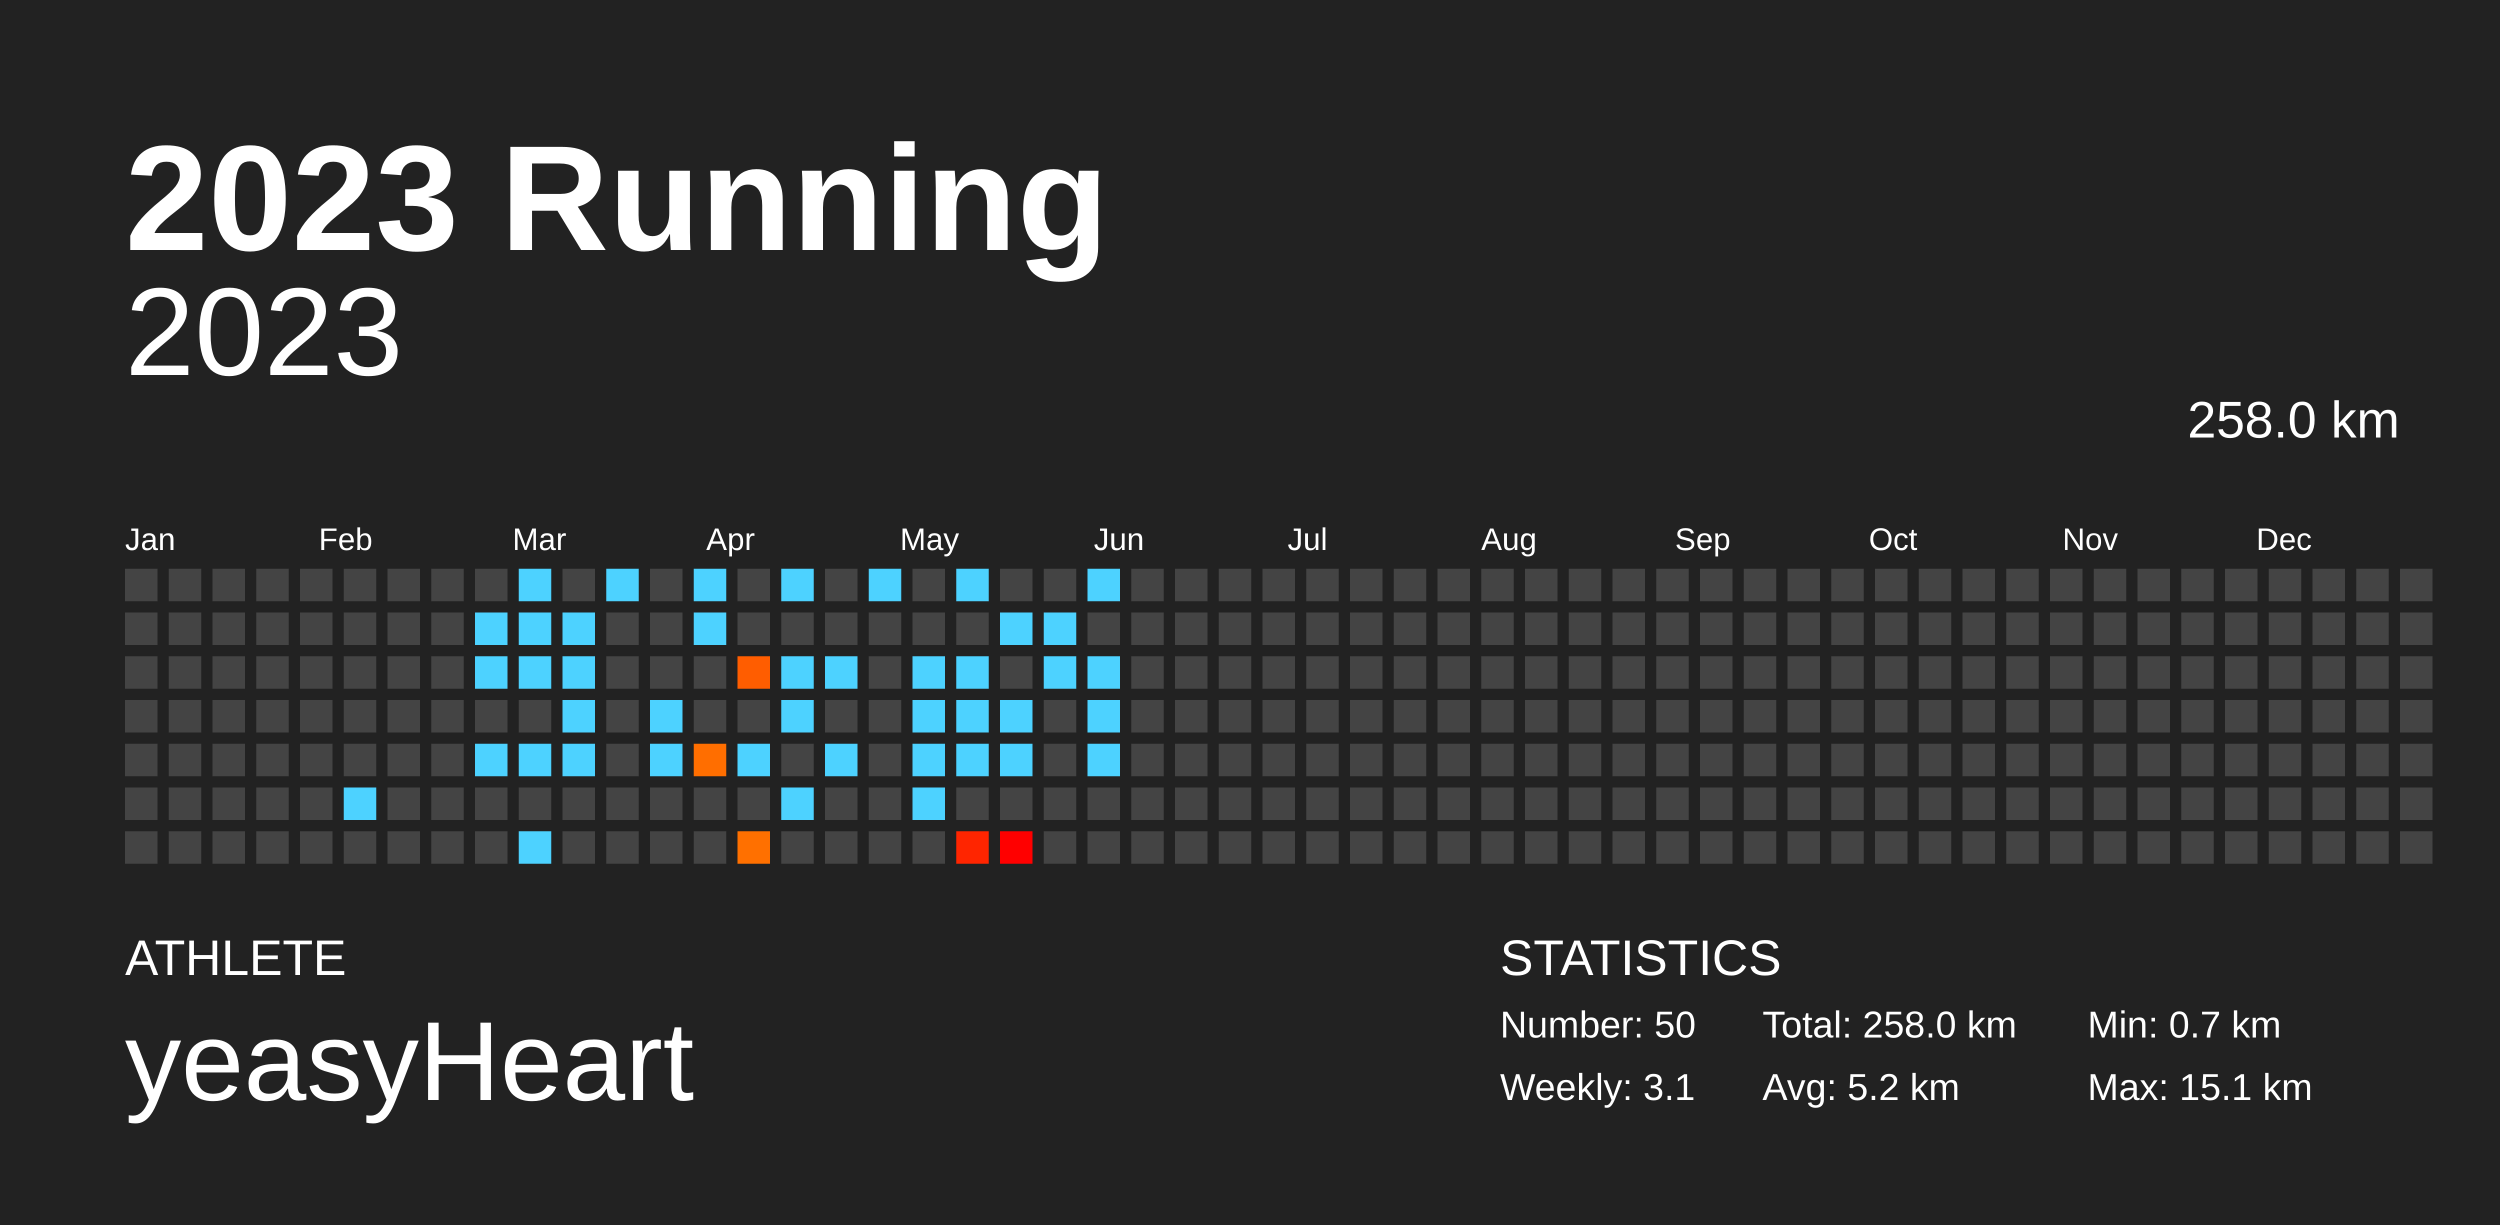
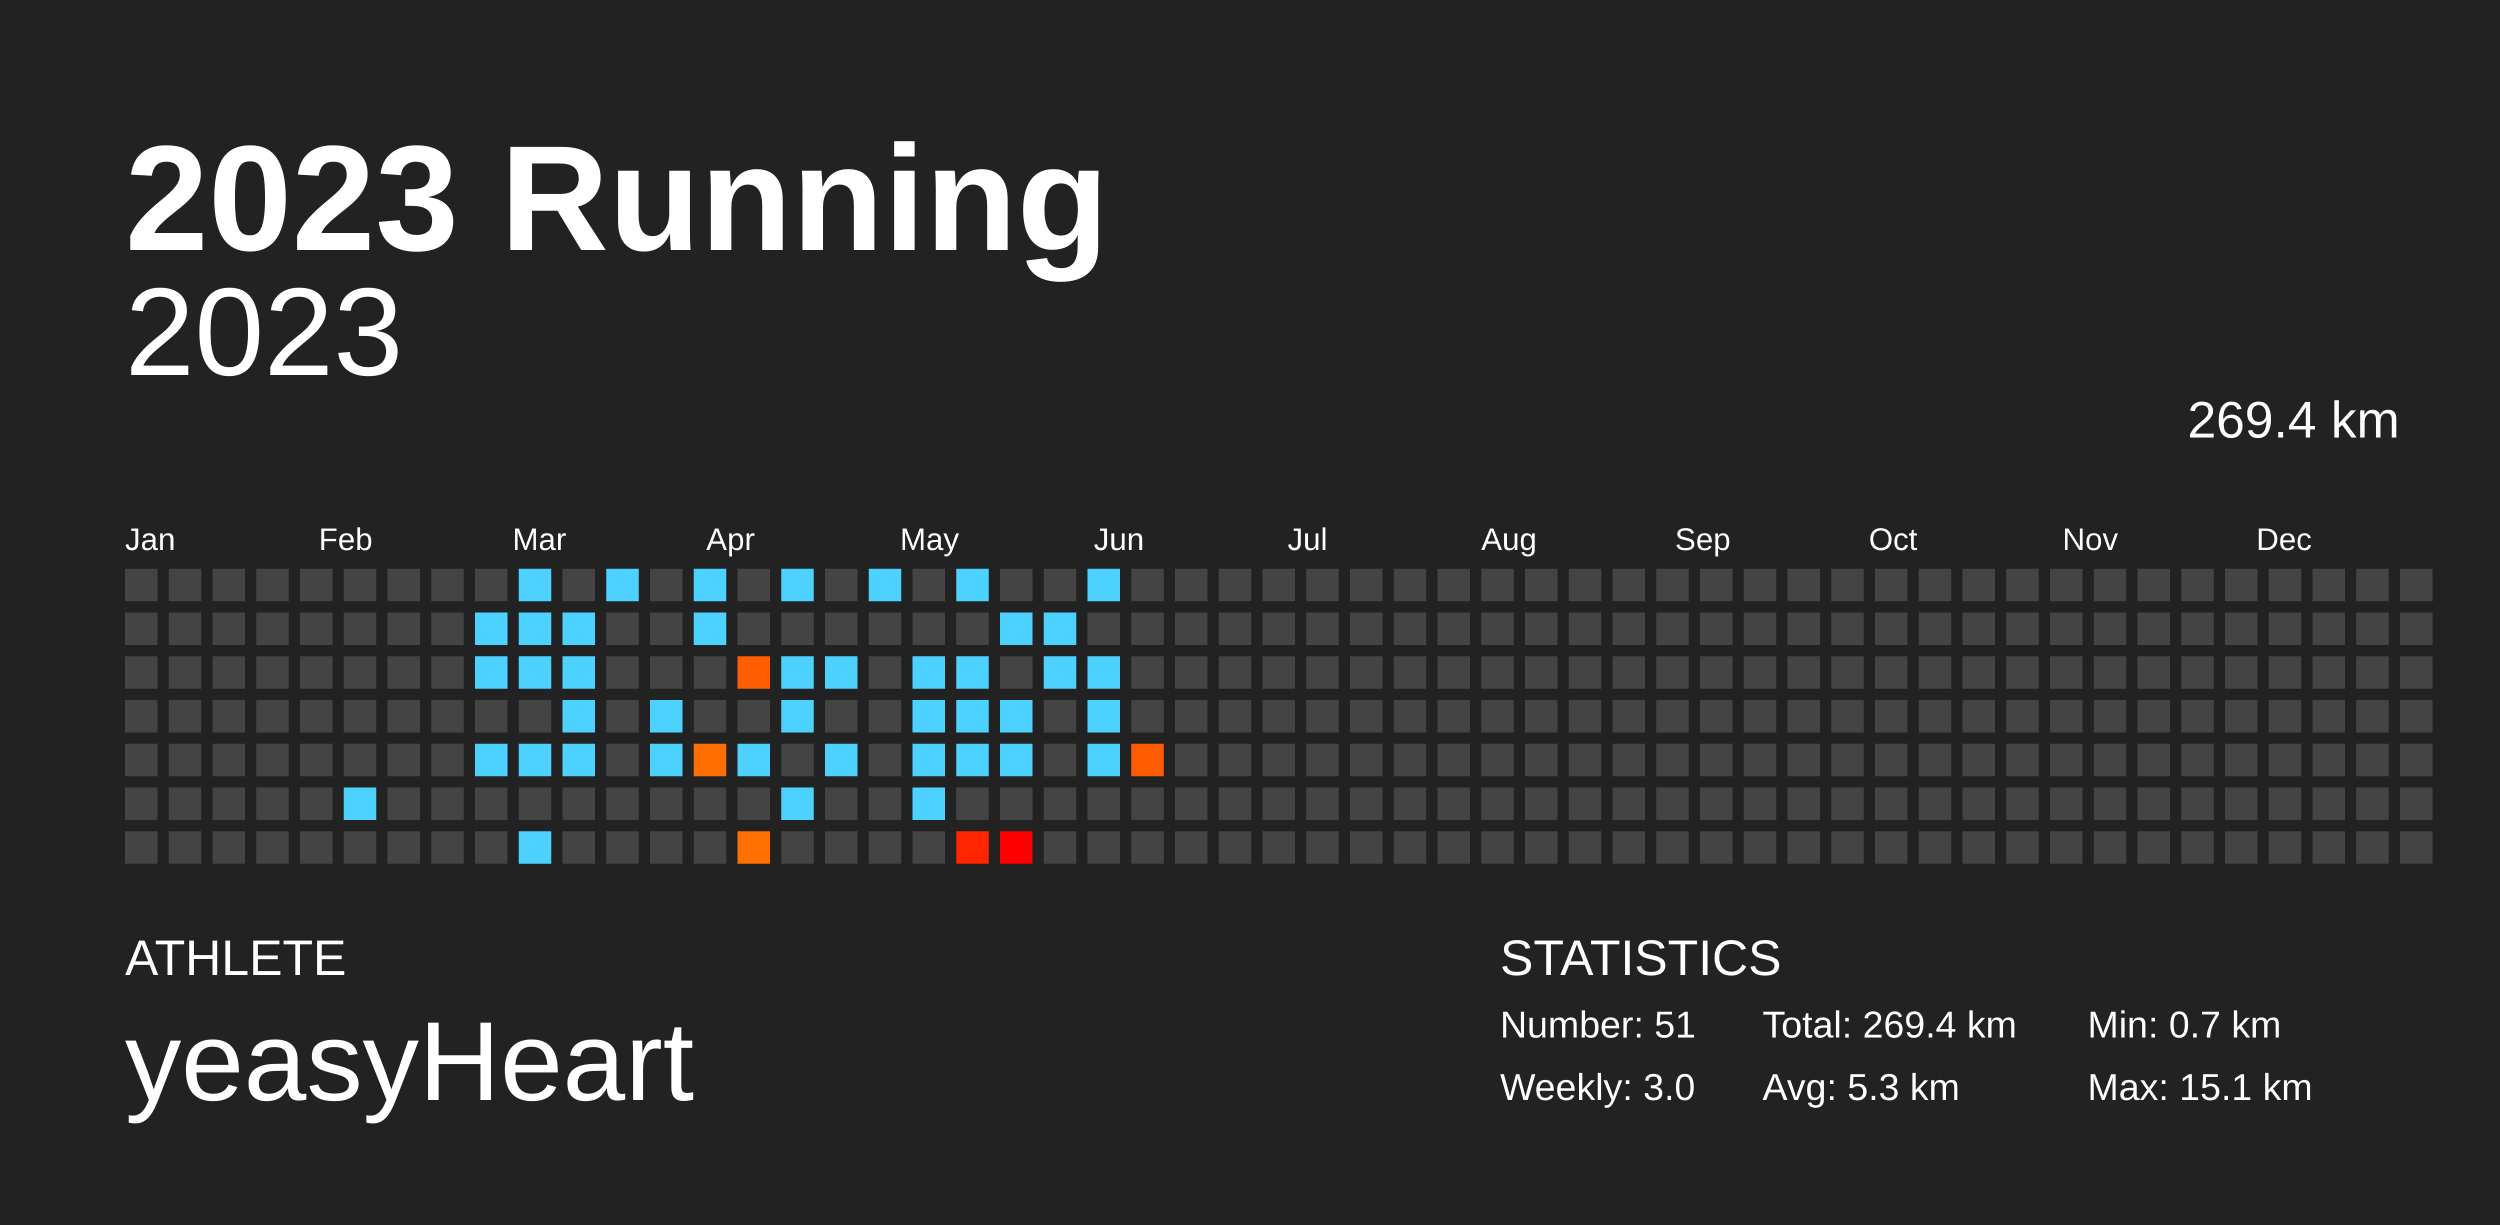
<svg xmlns="http://www.w3.org/2000/svg" baseProfile="full" height="98mm" version="1.1" viewBox="0,0,200,98" width="200mm">
  <defs />
  <rect fill="#222222" height="98" width="200" x="0" y="0" />
  <text fill="#FFFFFF" style="font-size:12px; font-family:Arial; font-weight:bold;" x="10" y="20">2023 Running</text>
  <text fill="#FFFFFF" style="font-size:4px; font-family:Arial" x="10" y="78">ATHLETE</text>
  <text fill="#FFFFFF" style="font-size:9px; font-family:Arial" x="10" y="88">yeasyHeart</text>
  <text fill="#FFFFFF" style="font-size:4px; font-family:Arial" x="120" y="78">STATISTICS</text>
-   <text fill="#FFFFFF" style="font-size:3px; font-family:Arial" x="120" y="83">Number: 50</text>
-   <text fill="#FFFFFF" style="font-size:3px; font-family:Arial" x="120" y="88">Weekly: 3.1</text>
-   <text fill="#FFFFFF" style="font-size:3px; font-family:Arial" x="141" y="83">Total: 258.0 km</text>
-   <text fill="#FFFFFF" style="font-size:3px; font-family:Arial" x="141" y="88">Avg: 5.2 km</text>
+   <text fill="#FFFFFF" style="font-size:3px; font-family:Arial" x="120" y="83">Number: 51</text>
+   <text fill="#FFFFFF" style="font-size:3px; font-family:Arial" x="120" y="88">Weekly: 3.0</text>
+   <text fill="#FFFFFF" style="font-size:3px; font-family:Arial" x="141" y="83">Total: 269.4 km</text>
+   <text fill="#FFFFFF" style="font-size:3px; font-family:Arial" x="141" y="88">Avg: 5.3 km</text>
  <text fill="#FFFFFF" style="font-size:3px; font-family:Arial" x="167" y="83">Min: 0.7 km</text>
  <text fill="#FFFFFF" style="font-size:3px; font-family:Arial" x="167" y="88">Max: 15.1 km</text>
  <text alignment-baseline="hanging" fill="#FFFFFF" style="font-size:10.0px; font-family:Arial;" x="10" y="30">2023</text>
-   <text alignment-baseline="hanging" fill="#FFFFFF" style="font-size:4.125px; font-family:Arial;" x="175" y="35">258.0 km</text>
+   <text alignment-baseline="hanging" fill="#FFFFFF" style="font-size:4.125px; font-family:Arial;" x="175" y="35">269.4 km</text>
  <text fill="#FFFFFF" style="font-size:2.5px; font-family:Arial" x="10.0" y="44">Jan</text>
  <text fill="#FFFFFF" style="font-size:2.5px; font-family:Arial" x="25.5" y="44">Feb</text>
  <text fill="#FFFFFF" style="font-size:2.5px; font-family:Arial" x="41.0" y="44">Mar</text>
  <text fill="#FFFFFF" style="font-size:2.5px; font-family:Arial" x="56.5" y="44">Apr</text>
  <text fill="#FFFFFF" style="font-size:2.5px; font-family:Arial" x="72.0" y="44">May</text>
  <text fill="#FFFFFF" style="font-size:2.5px; font-family:Arial" x="87.5" y="44">Jun</text>
  <text fill="#FFFFFF" style="font-size:2.5px; font-family:Arial" x="103.0" y="44">Jul</text>
  <text fill="#FFFFFF" style="font-size:2.5px; font-family:Arial" x="118.5" y="44">Aug</text>
  <text fill="#FFFFFF" style="font-size:2.5px; font-family:Arial" x="134.0" y="44">Sep</text>
  <text fill="#FFFFFF" style="font-size:2.5px; font-family:Arial" x="149.5" y="44">Oct</text>
  <text fill="#FFFFFF" style="font-size:2.5px; font-family:Arial" x="165.0" y="44">Nov</text>
  <text fill="#FFFFFF" style="font-size:2.5px; font-family:Arial" x="180.5" y="44">Dec</text>
  <rect fill="#444444" height="2.6" width="2.6" x="10.0" y="45.5" />
  <rect fill="#444444" height="2.6" width="2.6" x="10.0" y="49.0" />
  <rect fill="#444444" height="2.6" width="2.6" x="10.0" y="52.5" />
  <rect fill="#444444" height="2.6" width="2.6" x="10.0" y="56.0" />
  <rect fill="#444444" height="2.6" width="2.6" x="10.0" y="59.5" />
  <rect fill="#444444" height="2.6" width="2.6" x="10.0" y="63.0" />
  <rect fill="#444444" height="2.6" width="2.6" x="10.0" y="66.5" />
  <rect fill="#444444" height="2.6" width="2.6" x="13.5" y="45.5" />
  <rect fill="#444444" height="2.6" width="2.6" x="13.5" y="49.0" />
  <rect fill="#444444" height="2.6" width="2.6" x="13.5" y="52.5" />
  <rect fill="#444444" height="2.6" width="2.6" x="13.5" y="56.0" />
  <rect fill="#444444" height="2.6" width="2.6" x="13.5" y="59.5" />
  <rect fill="#444444" height="2.6" width="2.6" x="13.5" y="63.0" />
  <rect fill="#444444" height="2.6" width="2.6" x="13.5" y="66.5" />
  <rect fill="#444444" height="2.6" width="2.6" x="17.0" y="45.5" />
  <rect fill="#444444" height="2.6" width="2.6" x="17.0" y="49.0" />
  <rect fill="#444444" height="2.6" width="2.6" x="17.0" y="52.5" />
  <rect fill="#444444" height="2.6" width="2.6" x="17.0" y="56.0" />
  <rect fill="#444444" height="2.6" width="2.6" x="17.0" y="59.5" />
  <rect fill="#444444" height="2.6" width="2.6" x="17.0" y="63.0" />
  <rect fill="#444444" height="2.6" width="2.6" x="17.0" y="66.5" />
  <rect fill="#444444" height="2.6" width="2.6" x="20.5" y="45.5" />
  <rect fill="#444444" height="2.6" width="2.6" x="20.5" y="49.0" />
  <rect fill="#444444" height="2.6" width="2.6" x="20.5" y="52.5" />
  <rect fill="#444444" height="2.6" width="2.6" x="20.5" y="56.0" />
  <rect fill="#444444" height="2.6" width="2.6" x="20.5" y="59.5" />
  <rect fill="#444444" height="2.6" width="2.6" x="20.5" y="63.0" />
  <rect fill="#444444" height="2.6" width="2.6" x="20.5" y="66.5" />
  <rect fill="#444444" height="2.6" width="2.6" x="24.0" y="45.5" />
  <rect fill="#444444" height="2.6" width="2.6" x="24.0" y="49.0" />
  <rect fill="#444444" height="2.6" width="2.6" x="24.0" y="52.5" />
  <rect fill="#444444" height="2.6" width="2.6" x="24.0" y="56.0" />
  <rect fill="#444444" height="2.6" width="2.6" x="24.0" y="59.5" />
  <rect fill="#444444" height="2.6" width="2.6" x="24.0" y="63.0" />
  <rect fill="#444444" height="2.6" width="2.6" x="24.0" y="66.5" />
  <rect fill="#444444" height="2.6" width="2.6" x="27.5" y="45.5" />
  <rect fill="#444444" height="2.6" width="2.6" x="27.5" y="49.0" />
  <rect fill="#444444" height="2.6" width="2.6" x="27.5" y="52.5" />
  <rect fill="#444444" height="2.6" width="2.6" x="27.5" y="56.0" />
  <rect fill="#444444" height="2.6" width="2.6" x="27.5" y="59.5" />
  <rect fill="#4dd2ff" height="2.6" width="2.6" x="27.5" y="63.0" />
  <rect fill="#444444" height="2.6" width="2.6" x="27.5" y="66.5" />
  <rect fill="#444444" height="2.6" width="2.6" x="31.0" y="45.5" />
  <rect fill="#444444" height="2.6" width="2.6" x="31.0" y="49.0" />
  <rect fill="#444444" height="2.6" width="2.6" x="31.0" y="52.5" />
  <rect fill="#444444" height="2.6" width="2.6" x="31.0" y="56.0" />
  <rect fill="#444444" height="2.6" width="2.6" x="31.0" y="59.5" />
  <rect fill="#444444" height="2.6" width="2.6" x="31.0" y="63.0" />
  <rect fill="#444444" height="2.6" width="2.6" x="31.0" y="66.5" />
  <rect fill="#444444" height="2.6" width="2.6" x="34.5" y="45.5" />
  <rect fill="#444444" height="2.6" width="2.6" x="34.5" y="49.0" />
  <rect fill="#444444" height="2.6" width="2.6" x="34.5" y="52.5" />
  <rect fill="#444444" height="2.6" width="2.6" x="34.5" y="56.0" />
  <rect fill="#444444" height="2.6" width="2.6" x="34.5" y="59.5" />
  <rect fill="#444444" height="2.6" width="2.6" x="34.5" y="63.0" />
  <rect fill="#444444" height="2.6" width="2.6" x="34.5" y="66.5" />
  <rect fill="#444444" height="2.6" width="2.6" x="38.0" y="45.5" />
  <rect fill="#4dd2ff" height="2.6" width="2.6" x="38.0" y="49.0" />
  <rect fill="#4dd2ff" height="2.6" width="2.6" x="38.0" y="52.5" />
  <rect fill="#444444" height="2.6" width="2.6" x="38.0" y="56.0" />
  <rect fill="#4dd2ff" height="2.6" width="2.6" x="38.0" y="59.5" />
  <rect fill="#444444" height="2.6" width="2.6" x="38.0" y="63.0" />
  <rect fill="#444444" height="2.6" width="2.6" x="38.0" y="66.5" />
  <rect fill="#4dd2ff" height="2.6" width="2.6" x="41.5" y="45.5" />
  <rect fill="#4dd2ff" height="2.6" width="2.6" x="41.5" y="49.0" />
  <rect fill="#4dd2ff" height="2.6" width="2.6" x="41.5" y="52.5" />
  <rect fill="#444444" height="2.6" width="2.6" x="41.5" y="56.0" />
  <rect fill="#4dd2ff" height="2.6" width="2.6" x="41.5" y="59.5" />
  <rect fill="#444444" height="2.6" width="2.6" x="41.5" y="63.0" />
  <rect fill="#4dd2ff" height="2.6" width="2.6" x="41.5" y="66.5" />
  <rect fill="#444444" height="2.6" width="2.6" x="45.0" y="45.5" />
  <rect fill="#4dd2ff" height="2.6" width="2.6" x="45.0" y="49.0" />
  <rect fill="#4dd2ff" height="2.6" width="2.6" x="45.0" y="52.5" />
  <rect fill="#4dd2ff" height="2.6" width="2.6" x="45.0" y="56.0" />
  <rect fill="#4dd2ff" height="2.6" width="2.6" x="45.0" y="59.5" />
  <rect fill="#444444" height="2.6" width="2.6" x="45.0" y="63.0" />
  <rect fill="#444444" height="2.6" width="2.6" x="45.0" y="66.5" />
  <rect fill="#4dd2ff" height="2.6" width="2.6" x="48.5" y="45.5" />
  <rect fill="#444444" height="2.6" width="2.6" x="48.5" y="49.0" />
  <rect fill="#444444" height="2.6" width="2.6" x="48.5" y="52.5" />
  <rect fill="#444444" height="2.6" width="2.6" x="48.5" y="56.0" />
  <rect fill="#444444" height="2.6" width="2.6" x="48.5" y="59.5" />
  <rect fill="#444444" height="2.6" width="2.6" x="48.5" y="63.0" />
  <rect fill="#444444" height="2.6" width="2.6" x="48.5" y="66.5" />
  <rect fill="#444444" height="2.6" width="2.6" x="52.0" y="45.5" />
  <rect fill="#444444" height="2.6" width="2.6" x="52.0" y="49.0" />
  <rect fill="#444444" height="2.6" width="2.6" x="52.0" y="52.5" />
  <rect fill="#4dd2ff" height="2.6" width="2.6" x="52.0" y="56.0" />
  <rect fill="#4dd2ff" height="2.6" width="2.6" x="52.0" y="59.5" />
  <rect fill="#444444" height="2.6" width="2.6" x="52.0" y="63.0" />
  <rect fill="#444444" height="2.6" width="2.6" x="52.0" y="66.5" />
  <rect fill="#4dd2ff" height="2.6" width="2.6" x="55.5" y="45.5" />
  <rect fill="#4dd2ff" height="2.6" width="2.6" x="55.5" y="49.0" />
  <rect fill="#444444" height="2.6" width="2.6" x="55.5" y="52.5" />
  <rect fill="#444444" height="2.6" width="2.6" x="55.5" y="56.0" />
  <rect fill="#ff6e00" height="2.6" width="2.6" x="55.5" y="59.5" />
  <rect fill="#444444" height="2.6" width="2.6" x="55.5" y="63.0" />
  <rect fill="#444444" height="2.6" width="2.6" x="55.5" y="66.5" />
  <rect fill="#444444" height="2.6" width="2.6" x="59.0" y="45.5" />
  <rect fill="#444444" height="2.6" width="2.6" x="59.0" y="49.0" />
  <rect fill="#ff5d00" height="2.6" width="2.6" x="59.0" y="52.5" />
  <rect fill="#444444" height="2.6" width="2.6" x="59.0" y="56.0" />
  <rect fill="#4dd2ff" height="2.6" width="2.6" x="59.0" y="59.5" />
  <rect fill="#444444" height="2.6" width="2.6" x="59.0" y="63.0" />
  <rect fill="#ff7000" height="2.6" width="2.6" x="59.0" y="66.5" />
  <rect fill="#4dd2ff" height="2.6" width="2.6" x="62.5" y="45.5" />
  <rect fill="#444444" height="2.6" width="2.6" x="62.5" y="49.0" />
  <rect fill="#4dd2ff" height="2.6" width="2.6" x="62.5" y="52.5" />
  <rect fill="#4dd2ff" height="2.6" width="2.6" x="62.5" y="56.0" />
  <rect fill="#444444" height="2.6" width="2.6" x="62.5" y="59.5" />
  <rect fill="#4dd2ff" height="2.6" width="2.6" x="62.5" y="63.0" />
  <rect fill="#444444" height="2.6" width="2.6" x="62.5" y="66.5" />
  <rect fill="#444444" height="2.6" width="2.6" x="66.0" y="45.5" />
  <rect fill="#444444" height="2.6" width="2.6" x="66.0" y="49.0" />
  <rect fill="#4dd2ff" height="2.6" width="2.6" x="66.0" y="52.5" />
  <rect fill="#444444" height="2.6" width="2.6" x="66.0" y="56.0" />
  <rect fill="#4dd2ff" height="2.6" width="2.6" x="66.0" y="59.5" />
  <rect fill="#444444" height="2.6" width="2.6" x="66.0" y="63.0" />
  <rect fill="#444444" height="2.6" width="2.6" x="66.0" y="66.5" />
  <rect fill="#4dd2ff" height="2.6" width="2.6" x="69.5" y="45.5" />
  <rect fill="#444444" height="2.6" width="2.6" x="69.5" y="49.0" />
  <rect fill="#444444" height="2.6" width="2.6" x="69.5" y="52.5" />
  <rect fill="#444444" height="2.6" width="2.6" x="69.5" y="56.0" />
  <rect fill="#444444" height="2.6" width="2.6" x="69.5" y="59.5" />
  <rect fill="#444444" height="2.6" width="2.6" x="69.5" y="63.0" />
  <rect fill="#444444" height="2.6" width="2.6" x="69.5" y="66.5" />
  <rect fill="#444444" height="2.6" width="2.6" x="73.0" y="45.5" />
  <rect fill="#444444" height="2.6" width="2.6" x="73.0" y="49.0" />
  <rect fill="#4dd2ff" height="2.6" width="2.6" x="73.0" y="52.5" />
  <rect fill="#4dd2ff" height="2.6" width="2.6" x="73.0" y="56.0" />
  <rect fill="#4dd2ff" height="2.6" width="2.6" x="73.0" y="59.5" />
  <rect fill="#4dd2ff" height="2.6" width="2.6" x="73.0" y="63.0" />
  <rect fill="#444444" height="2.6" width="2.6" x="73.0" y="66.5" />
  <rect fill="#4dd2ff" height="2.6" width="2.6" x="76.5" y="45.5" />
  <rect fill="#444444" height="2.6" width="2.6" x="76.5" y="49.0" />
  <rect fill="#4dd2ff" height="2.6" width="2.6" x="76.5" y="52.5" />
  <rect fill="#4dd2ff" height="2.6" width="2.6" x="76.5" y="56.0" />
  <rect fill="#4dd2ff" height="2.6" width="2.6" x="76.5" y="59.5" />
  <rect fill="#444444" height="2.6" width="2.6" x="76.5" y="63.0" />
  <rect fill="#ff2500" height="2.6" width="2.6" x="76.5" y="66.5" />
  <rect fill="#444444" height="2.6" width="2.6" x="80.0" y="45.5" />
  <rect fill="#4dd2ff" height="2.6" width="2.6" x="80.0" y="49.0" />
  <rect fill="#444444" height="2.6" width="2.6" x="80.0" y="52.5" />
  <rect fill="#4dd2ff" height="2.6" width="2.6" x="80.0" y="56.0" />
  <rect fill="#4dd2ff" height="2.6" width="2.6" x="80.0" y="59.5" />
  <rect fill="#444444" height="2.6" width="2.6" x="80.0" y="63.0" />
  <rect fill="#ff0000" height="2.6" width="2.6" x="80.0" y="66.5" />
  <rect fill="#444444" height="2.6" width="2.6" x="83.5" y="45.5" />
  <rect fill="#4dd2ff" height="2.6" width="2.6" x="83.5" y="49.0" />
  <rect fill="#4dd2ff" height="2.6" width="2.6" x="83.5" y="52.5" />
  <rect fill="#444444" height="2.6" width="2.6" x="83.5" y="56.0" />
  <rect fill="#444444" height="2.6" width="2.6" x="83.5" y="59.5" />
  <rect fill="#444444" height="2.6" width="2.6" x="83.5" y="63.0" />
  <rect fill="#444444" height="2.6" width="2.6" x="83.5" y="66.5" />
  <rect fill="#4dd2ff" height="2.6" width="2.6" x="87.0" y="45.5" />
  <rect fill="#444444" height="2.6" width="2.6" x="87.0" y="49.0" />
  <rect fill="#4dd2ff" height="2.6" width="2.6" x="87.0" y="52.5" />
  <rect fill="#4dd2ff" height="2.6" width="2.6" x="87.0" y="56.0" />
  <rect fill="#4dd2ff" height="2.6" width="2.6" x="87.0" y="59.5" />
  <rect fill="#444444" height="2.6" width="2.6" x="87.0" y="63.0" />
  <rect fill="#444444" height="2.6" width="2.6" x="87.0" y="66.5" />
  <rect fill="#444444" height="2.6" width="2.6" x="90.5" y="45.5" />
  <rect fill="#444444" height="2.6" width="2.6" x="90.5" y="49.0" />
  <rect fill="#444444" height="2.6" width="2.6" x="90.5" y="52.5" />
  <rect fill="#444444" height="2.6" width="2.6" x="90.5" y="56.0" />
-   <rect fill="#444444" height="2.6" width="2.6" x="90.5" y="59.5" />
+   <rect fill="#ff5c00" height="2.6" width="2.6" x="90.5" y="59.5" />
  <rect fill="#444444" height="2.6" width="2.6" x="90.5" y="63.0" />
  <rect fill="#444444" height="2.6" width="2.6" x="90.5" y="66.5" />
  <rect fill="#444444" height="2.6" width="2.6" x="94.0" y="45.5" />
  <rect fill="#444444" height="2.6" width="2.6" x="94.0" y="49.0" />
  <rect fill="#444444" height="2.6" width="2.6" x="94.0" y="52.5" />
  <rect fill="#444444" height="2.6" width="2.6" x="94.0" y="56.0" />
  <rect fill="#444444" height="2.6" width="2.6" x="94.0" y="59.5" />
  <rect fill="#444444" height="2.6" width="2.6" x="94.0" y="63.0" />
  <rect fill="#444444" height="2.6" width="2.6" x="94.0" y="66.5" />
  <rect fill="#444444" height="2.6" width="2.6" x="97.5" y="45.5" />
  <rect fill="#444444" height="2.6" width="2.6" x="97.5" y="49.0" />
  <rect fill="#444444" height="2.6" width="2.6" x="97.5" y="52.5" />
  <rect fill="#444444" height="2.6" width="2.6" x="97.5" y="56.0" />
  <rect fill="#444444" height="2.6" width="2.6" x="97.5" y="59.5" />
  <rect fill="#444444" height="2.6" width="2.6" x="97.5" y="63.0" />
  <rect fill="#444444" height="2.6" width="2.6" x="97.5" y="66.5" />
  <rect fill="#444444" height="2.6" width="2.6" x="101.0" y="45.5" />
  <rect fill="#444444" height="2.6" width="2.6" x="101.0" y="49.0" />
  <rect fill="#444444" height="2.6" width="2.6" x="101.0" y="52.5" />
  <rect fill="#444444" height="2.6" width="2.6" x="101.0" y="56.0" />
  <rect fill="#444444" height="2.6" width="2.6" x="101.0" y="59.5" />
  <rect fill="#444444" height="2.6" width="2.6" x="101.0" y="63.0" />
  <rect fill="#444444" height="2.6" width="2.6" x="101.0" y="66.5" />
  <rect fill="#444444" height="2.6" width="2.6" x="104.5" y="45.5" />
  <rect fill="#444444" height="2.6" width="2.6" x="104.5" y="49.0" />
  <rect fill="#444444" height="2.6" width="2.6" x="104.5" y="52.5" />
  <rect fill="#444444" height="2.6" width="2.6" x="104.5" y="56.0" />
  <rect fill="#444444" height="2.6" width="2.6" x="104.5" y="59.5" />
  <rect fill="#444444" height="2.6" width="2.6" x="104.5" y="63.0" />
  <rect fill="#444444" height="2.6" width="2.6" x="104.5" y="66.5" />
  <rect fill="#444444" height="2.6" width="2.6" x="108.0" y="45.5" />
  <rect fill="#444444" height="2.6" width="2.6" x="108.0" y="49.0" />
  <rect fill="#444444" height="2.6" width="2.6" x="108.0" y="52.5" />
  <rect fill="#444444" height="2.6" width="2.6" x="108.0" y="56.0" />
  <rect fill="#444444" height="2.6" width="2.6" x="108.0" y="59.5" />
  <rect fill="#444444" height="2.6" width="2.6" x="108.0" y="63.0" />
  <rect fill="#444444" height="2.6" width="2.6" x="108.0" y="66.5" />
  <rect fill="#444444" height="2.6" width="2.6" x="111.5" y="45.5" />
  <rect fill="#444444" height="2.6" width="2.6" x="111.5" y="49.0" />
  <rect fill="#444444" height="2.6" width="2.6" x="111.5" y="52.5" />
  <rect fill="#444444" height="2.6" width="2.6" x="111.5" y="56.0" />
  <rect fill="#444444" height="2.6" width="2.6" x="111.5" y="59.5" />
  <rect fill="#444444" height="2.6" width="2.6" x="111.5" y="63.0" />
  <rect fill="#444444" height="2.6" width="2.6" x="111.5" y="66.5" />
  <rect fill="#444444" height="2.6" width="2.6" x="115.0" y="45.5" />
  <rect fill="#444444" height="2.6" width="2.6" x="115.0" y="49.0" />
  <rect fill="#444444" height="2.6" width="2.6" x="115.0" y="52.5" />
  <rect fill="#444444" height="2.6" width="2.6" x="115.0" y="56.0" />
  <rect fill="#444444" height="2.6" width="2.6" x="115.0" y="59.5" />
  <rect fill="#444444" height="2.6" width="2.6" x="115.0" y="63.0" />
  <rect fill="#444444" height="2.6" width="2.6" x="115.0" y="66.5" />
  <rect fill="#444444" height="2.6" width="2.6" x="118.5" y="45.5" />
  <rect fill="#444444" height="2.6" width="2.6" x="118.5" y="49.0" />
  <rect fill="#444444" height="2.6" width="2.6" x="118.5" y="52.5" />
  <rect fill="#444444" height="2.6" width="2.6" x="118.5" y="56.0" />
  <rect fill="#444444" height="2.6" width="2.6" x="118.5" y="59.5" />
  <rect fill="#444444" height="2.6" width="2.6" x="118.5" y="63.0" />
  <rect fill="#444444" height="2.6" width="2.6" x="118.5" y="66.5" />
  <rect fill="#444444" height="2.6" width="2.6" x="122.0" y="45.5" />
  <rect fill="#444444" height="2.6" width="2.6" x="122.0" y="49.0" />
  <rect fill="#444444" height="2.6" width="2.6" x="122.0" y="52.5" />
  <rect fill="#444444" height="2.6" width="2.6" x="122.0" y="56.0" />
  <rect fill="#444444" height="2.6" width="2.6" x="122.0" y="59.5" />
  <rect fill="#444444" height="2.6" width="2.6" x="122.0" y="63.0" />
  <rect fill="#444444" height="2.6" width="2.6" x="122.0" y="66.5" />
  <rect fill="#444444" height="2.6" width="2.6" x="125.5" y="45.5" />
  <rect fill="#444444" height="2.6" width="2.6" x="125.5" y="49.0" />
  <rect fill="#444444" height="2.6" width="2.6" x="125.5" y="52.5" />
  <rect fill="#444444" height="2.6" width="2.6" x="125.5" y="56.0" />
  <rect fill="#444444" height="2.6" width="2.6" x="125.5" y="59.5" />
  <rect fill="#444444" height="2.6" width="2.6" x="125.5" y="63.0" />
  <rect fill="#444444" height="2.6" width="2.6" x="125.5" y="66.5" />
  <rect fill="#444444" height="2.6" width="2.6" x="129.0" y="45.5" />
  <rect fill="#444444" height="2.6" width="2.6" x="129.0" y="49.0" />
  <rect fill="#444444" height="2.6" width="2.6" x="129.0" y="52.5" />
  <rect fill="#444444" height="2.6" width="2.6" x="129.0" y="56.0" />
  <rect fill="#444444" height="2.6" width="2.6" x="129.0" y="59.5" />
  <rect fill="#444444" height="2.6" width="2.6" x="129.0" y="63.0" />
  <rect fill="#444444" height="2.6" width="2.6" x="129.0" y="66.5" />
  <rect fill="#444444" height="2.6" width="2.6" x="132.5" y="45.5" />
  <rect fill="#444444" height="2.6" width="2.6" x="132.5" y="49.0" />
  <rect fill="#444444" height="2.6" width="2.6" x="132.5" y="52.5" />
  <rect fill="#444444" height="2.6" width="2.6" x="132.5" y="56.0" />
  <rect fill="#444444" height="2.6" width="2.6" x="132.5" y="59.5" />
  <rect fill="#444444" height="2.6" width="2.6" x="132.5" y="63.0" />
  <rect fill="#444444" height="2.6" width="2.6" x="132.5" y="66.5" />
  <rect fill="#444444" height="2.6" width="2.6" x="136.0" y="45.5" />
  <rect fill="#444444" height="2.6" width="2.6" x="136.0" y="49.0" />
  <rect fill="#444444" height="2.6" width="2.6" x="136.0" y="52.5" />
  <rect fill="#444444" height="2.6" width="2.6" x="136.0" y="56.0" />
  <rect fill="#444444" height="2.6" width="2.6" x="136.0" y="59.5" />
  <rect fill="#444444" height="2.6" width="2.6" x="136.0" y="63.0" />
  <rect fill="#444444" height="2.6" width="2.6" x="136.0" y="66.5" />
  <rect fill="#444444" height="2.6" width="2.6" x="139.5" y="45.5" />
  <rect fill="#444444" height="2.6" width="2.6" x="139.5" y="49.0" />
  <rect fill="#444444" height="2.6" width="2.6" x="139.5" y="52.5" />
  <rect fill="#444444" height="2.6" width="2.6" x="139.5" y="56.0" />
  <rect fill="#444444" height="2.6" width="2.6" x="139.5" y="59.5" />
  <rect fill="#444444" height="2.6" width="2.6" x="139.5" y="63.0" />
  <rect fill="#444444" height="2.6" width="2.6" x="139.5" y="66.5" />
  <rect fill="#444444" height="2.6" width="2.6" x="143.0" y="45.5" />
  <rect fill="#444444" height="2.6" width="2.6" x="143.0" y="49.0" />
  <rect fill="#444444" height="2.6" width="2.6" x="143.0" y="52.5" />
  <rect fill="#444444" height="2.6" width="2.6" x="143.0" y="56.0" />
  <rect fill="#444444" height="2.6" width="2.6" x="143.0" y="59.5" />
  <rect fill="#444444" height="2.6" width="2.6" x="143.0" y="63.0" />
  <rect fill="#444444" height="2.6" width="2.6" x="143.0" y="66.5" />
  <rect fill="#444444" height="2.6" width="2.6" x="146.5" y="45.5" />
  <rect fill="#444444" height="2.6" width="2.6" x="146.5" y="49.0" />
  <rect fill="#444444" height="2.6" width="2.6" x="146.5" y="52.5" />
  <rect fill="#444444" height="2.6" width="2.6" x="146.5" y="56.0" />
  <rect fill="#444444" height="2.6" width="2.6" x="146.5" y="59.5" />
  <rect fill="#444444" height="2.6" width="2.6" x="146.5" y="63.0" />
  <rect fill="#444444" height="2.6" width="2.6" x="146.5" y="66.5" />
  <rect fill="#444444" height="2.6" width="2.6" x="150.0" y="45.5" />
  <rect fill="#444444" height="2.6" width="2.6" x="150.0" y="49.0" />
  <rect fill="#444444" height="2.6" width="2.6" x="150.0" y="52.5" />
  <rect fill="#444444" height="2.6" width="2.6" x="150.0" y="56.0" />
  <rect fill="#444444" height="2.6" width="2.6" x="150.0" y="59.5" />
  <rect fill="#444444" height="2.6" width="2.6" x="150.0" y="63.0" />
  <rect fill="#444444" height="2.6" width="2.6" x="150.0" y="66.5" />
  <rect fill="#444444" height="2.6" width="2.6" x="153.5" y="45.5" />
  <rect fill="#444444" height="2.6" width="2.6" x="153.5" y="49.0" />
  <rect fill="#444444" height="2.6" width="2.6" x="153.5" y="52.5" />
  <rect fill="#444444" height="2.6" width="2.6" x="153.5" y="56.0" />
  <rect fill="#444444" height="2.6" width="2.6" x="153.5" y="59.5" />
  <rect fill="#444444" height="2.6" width="2.6" x="153.5" y="63.0" />
  <rect fill="#444444" height="2.6" width="2.6" x="153.5" y="66.5" />
  <rect fill="#444444" height="2.6" width="2.6" x="157.0" y="45.5" />
  <rect fill="#444444" height="2.6" width="2.6" x="157.0" y="49.0" />
  <rect fill="#444444" height="2.6" width="2.6" x="157.0" y="52.5" />
  <rect fill="#444444" height="2.6" width="2.6" x="157.0" y="56.0" />
  <rect fill="#444444" height="2.6" width="2.6" x="157.0" y="59.5" />
  <rect fill="#444444" height="2.6" width="2.6" x="157.0" y="63.0" />
  <rect fill="#444444" height="2.6" width="2.6" x="157.0" y="66.5" />
  <rect fill="#444444" height="2.6" width="2.6" x="160.5" y="45.5" />
  <rect fill="#444444" height="2.6" width="2.6" x="160.5" y="49.0" />
  <rect fill="#444444" height="2.6" width="2.6" x="160.5" y="52.5" />
  <rect fill="#444444" height="2.6" width="2.6" x="160.5" y="56.0" />
  <rect fill="#444444" height="2.6" width="2.6" x="160.5" y="59.5" />
  <rect fill="#444444" height="2.6" width="2.6" x="160.5" y="63.0" />
  <rect fill="#444444" height="2.6" width="2.6" x="160.5" y="66.5" />
  <rect fill="#444444" height="2.6" width="2.6" x="164.0" y="45.5" />
  <rect fill="#444444" height="2.6" width="2.6" x="164.0" y="49.0" />
  <rect fill="#444444" height="2.6" width="2.6" x="164.0" y="52.5" />
  <rect fill="#444444" height="2.6" width="2.6" x="164.0" y="56.0" />
  <rect fill="#444444" height="2.6" width="2.6" x="164.0" y="59.5" />
  <rect fill="#444444" height="2.6" width="2.6" x="164.0" y="63.0" />
  <rect fill="#444444" height="2.6" width="2.6" x="164.0" y="66.5" />
  <rect fill="#444444" height="2.6" width="2.6" x="167.5" y="45.5" />
  <rect fill="#444444" height="2.6" width="2.6" x="167.5" y="49.0" />
  <rect fill="#444444" height="2.6" width="2.6" x="167.5" y="52.5" />
  <rect fill="#444444" height="2.6" width="2.6" x="167.5" y="56.0" />
  <rect fill="#444444" height="2.6" width="2.6" x="167.5" y="59.5" />
  <rect fill="#444444" height="2.6" width="2.6" x="167.5" y="63.0" />
  <rect fill="#444444" height="2.6" width="2.6" x="167.5" y="66.5" />
  <rect fill="#444444" height="2.6" width="2.6" x="171.0" y="45.5" />
  <rect fill="#444444" height="2.6" width="2.6" x="171.0" y="49.0" />
  <rect fill="#444444" height="2.6" width="2.6" x="171.0" y="52.5" />
  <rect fill="#444444" height="2.6" width="2.6" x="171.0" y="56.0" />
  <rect fill="#444444" height="2.6" width="2.6" x="171.0" y="59.5" />
  <rect fill="#444444" height="2.6" width="2.6" x="171.0" y="63.0" />
  <rect fill="#444444" height="2.6" width="2.6" x="171.0" y="66.5" />
  <rect fill="#444444" height="2.6" width="2.6" x="174.5" y="45.5" />
  <rect fill="#444444" height="2.6" width="2.6" x="174.5" y="49.0" />
  <rect fill="#444444" height="2.6" width="2.6" x="174.5" y="52.5" />
  <rect fill="#444444" height="2.6" width="2.6" x="174.5" y="56.0" />
  <rect fill="#444444" height="2.6" width="2.6" x="174.5" y="59.5" />
  <rect fill="#444444" height="2.6" width="2.6" x="174.5" y="63.0" />
  <rect fill="#444444" height="2.6" width="2.6" x="174.5" y="66.5" />
  <rect fill="#444444" height="2.6" width="2.6" x="178.0" y="45.5" />
  <rect fill="#444444" height="2.6" width="2.6" x="178.0" y="49.0" />
  <rect fill="#444444" height="2.6" width="2.6" x="178.0" y="52.5" />
  <rect fill="#444444" height="2.6" width="2.6" x="178.0" y="56.0" />
  <rect fill="#444444" height="2.6" width="2.6" x="178.0" y="59.5" />
  <rect fill="#444444" height="2.6" width="2.6" x="178.0" y="63.0" />
  <rect fill="#444444" height="2.6" width="2.6" x="178.0" y="66.5" />
  <rect fill="#444444" height="2.6" width="2.6" x="181.5" y="45.5" />
  <rect fill="#444444" height="2.6" width="2.6" x="181.5" y="49.0" />
  <rect fill="#444444" height="2.6" width="2.6" x="181.5" y="52.5" />
  <rect fill="#444444" height="2.6" width="2.6" x="181.5" y="56.0" />
  <rect fill="#444444" height="2.6" width="2.6" x="181.5" y="59.5" />
  <rect fill="#444444" height="2.6" width="2.6" x="181.5" y="63.0" />
  <rect fill="#444444" height="2.6" width="2.6" x="181.5" y="66.5" />
  <rect fill="#444444" height="2.6" width="2.6" x="185.0" y="45.5" />
  <rect fill="#444444" height="2.6" width="2.6" x="185.0" y="49.0" />
  <rect fill="#444444" height="2.6" width="2.6" x="185.0" y="52.5" />
  <rect fill="#444444" height="2.6" width="2.6" x="185.0" y="56.0" />
  <rect fill="#444444" height="2.6" width="2.6" x="185.0" y="59.5" />
  <rect fill="#444444" height="2.6" width="2.6" x="185.0" y="63.0" />
  <rect fill="#444444" height="2.6" width="2.6" x="185.0" y="66.5" />
  <rect fill="#444444" height="2.6" width="2.6" x="188.5" y="45.5" />
  <rect fill="#444444" height="2.6" width="2.6" x="188.5" y="49.0" />
  <rect fill="#444444" height="2.6" width="2.6" x="188.5" y="52.5" />
  <rect fill="#444444" height="2.6" width="2.6" x="188.5" y="56.0" />
  <rect fill="#444444" height="2.6" width="2.6" x="188.5" y="59.5" />
  <rect fill="#444444" height="2.6" width="2.6" x="188.5" y="63.0" />
  <rect fill="#444444" height="2.6" width="2.6" x="188.5" y="66.5" />
  <rect fill="#444444" height="2.6" width="2.6" x="192.0" y="45.5" />
  <rect fill="#444444" height="2.6" width="2.6" x="192.0" y="49.0" />
  <rect fill="#444444" height="2.6" width="2.6" x="192.0" y="52.5" />
  <rect fill="#444444" height="2.6" width="2.6" x="192.0" y="56.0" />
  <rect fill="#444444" height="2.6" width="2.6" x="192.0" y="59.5" />
  <rect fill="#444444" height="2.6" width="2.6" x="192.0" y="63.0" />
  <rect fill="#444444" height="2.6" width="2.6" x="192.0" y="66.5" />
</svg>
